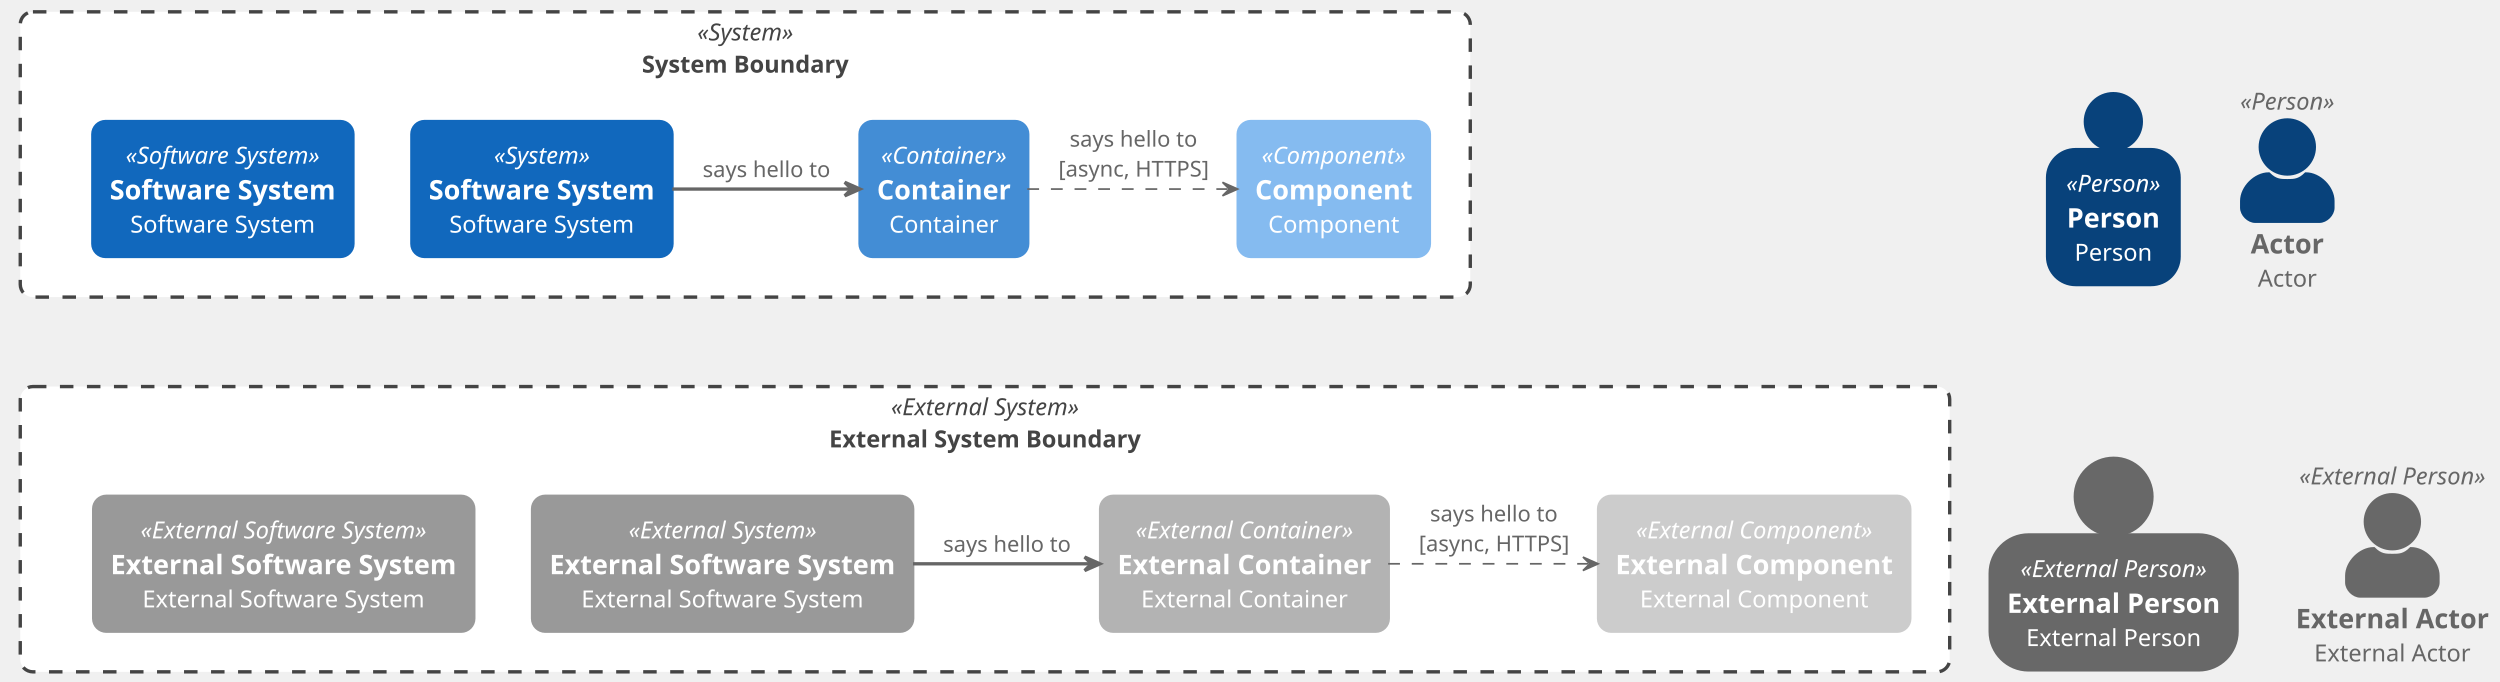
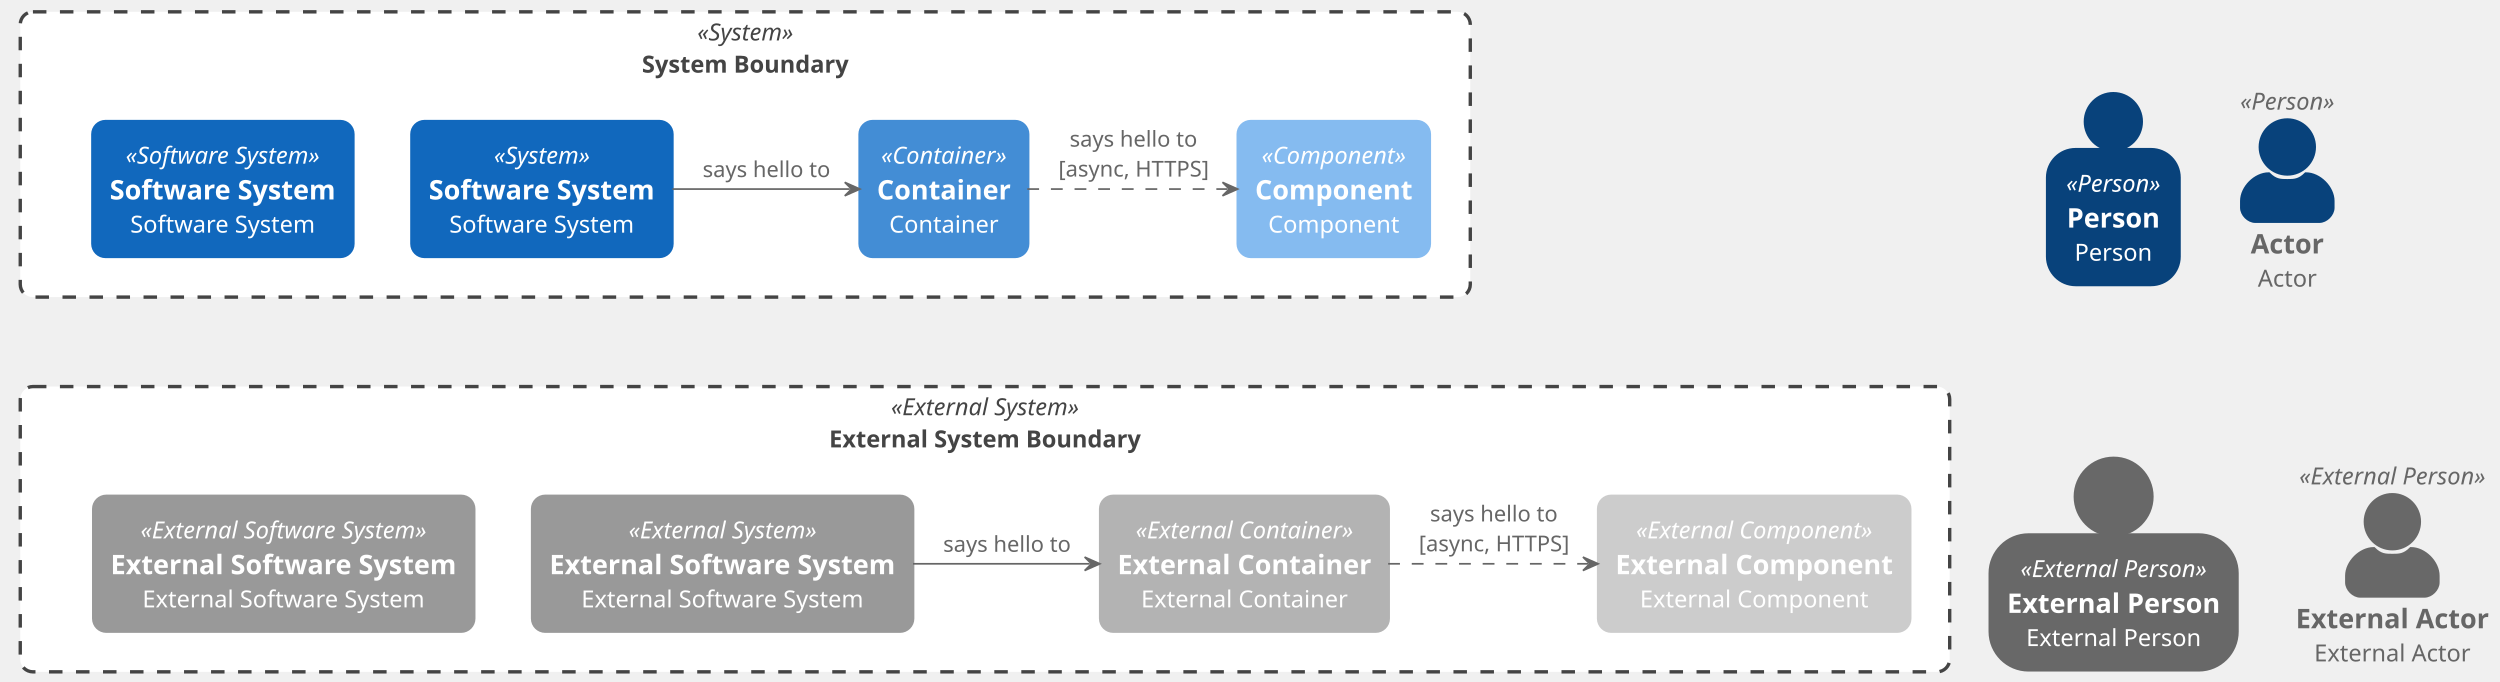
<svg xmlns="http://www.w3.org/2000/svg" contentStyleType="text/css" data-diagram-type="DESCRIPTION" height="404px" preserveAspectRatio="none" style="width:1481px;height:404px;background:#FFFFFF;" version="1.1" viewBox="0 0 1481 404" width="1481px" zoomAndPan="magnify">
  <defs />
  <g>
    <g class="cluster" data-entity="System Boundary" data-source-line="64" data-uid="ent0004" id="cluster_System Boundary">
      <rect fill="#FFFFFF" height="169" rx="7.5" ry="7.5" style="stroke:#444444;stroke-width:2;stroke-dasharray:8.0,8.0;" width="859" x="12" y="7" />
      <text fill="#444444" font-family="sans-serif" font-size="14" font-style="italic" lengthAdjust="spacing" textLength="56.896" x="413.052" y="23.966">«System»</text>
      <text fill="#444444" font-family="sans-serif" font-size="14" font-weight="bold" lengthAdjust="spacing" textLength="122.486" x="380.257" y="43.034">System Boundary</text>
    </g>
    <g class="cluster" data-entity="External System Boundary" data-source-line="97" data-uid="ent0011" id="cluster_External System Boundary">
      <rect fill="#FFFFFF" height="169" rx="7.5" ry="7.5" style="stroke:#444444;stroke-width:2;stroke-dasharray:8.0,8.0;" width="1143" x="12" y="229" />
      <text fill="#444444" font-family="sans-serif" font-size="14" font-style="italic" lengthAdjust="spacing" textLength="111.37" x="527.815" y="245.966">«External System»</text>
      <text fill="#444444" font-family="sans-serif" font-size="14" font-weight="bold" lengthAdjust="spacing" textLength="184.687" x="491.156" y="265.034">External System Boundary</text>
    </g>
    <g class="entity" data-entity="SoftwareSystem" data-source-line="66" data-uid="ent0005" id="entity_SoftwareSystem">
      <rect fill="#1168BD" height="79.928" rx="7.5" ry="7.5" style="stroke:#1168BD;stroke-width:2;" width="154.08" x="244" y="72" />
      <text fill="#FFFFFF" font-family="sans-serif" font-size="14" font-style="italic" lengthAdjust="spacing" textLength="56.896" x="292.592" y="96.966">«System»</text>
      <text fill="#FFFFFF" font-family="sans-serif" font-size="16" font-weight="bold" lengthAdjust="spacing" textLength="134.08" x="254" y="118.172">Software System</text>
      <text fill="#FFFFFF" font-family="sans-serif" font-size="14" lengthAdjust="spacing" textLength="109.774" x="266.153" y="137.826">Software System</text>
    </g>
    <g class="entity" data-entity="SoftwareSystem2" data-source-line="72" data-uid="ent0006" id="entity_SoftwareSystem2">
      <rect fill="#1168BD" height="79.928" rx="7.5" ry="7.5" style="stroke:#1168BD;stroke-width:2;" width="154.08" x="55" y="72" />
      <text fill="#FFFFFF" font-family="sans-serif" font-size="14" font-style="italic" lengthAdjust="spacing" textLength="115.22" x="74.43" y="96.966">«Software System»</text>
      <text fill="#FFFFFF" font-family="sans-serif" font-size="16" font-weight="bold" lengthAdjust="spacing" textLength="134.08" x="65" y="118.172">Software System</text>
      <text fill="#FFFFFF" font-family="sans-serif" font-size="14" lengthAdjust="spacing" textLength="109.774" x="77.153" y="137.826">Software System</text>
    </g>
    <g class="entity" data-entity="Container" data-source-line="77" data-uid="ent0007" id="entity_Container">
      <rect fill="#438DD5" height="79.928" rx="7.5" ry="7.5" style="stroke:#438DD5;stroke-width:2;" width="99.328" x="509.5" y="72" />
      <text fill="#FFFFFF" font-family="sans-serif" font-size="14" font-style="italic" lengthAdjust="spacing" textLength="74.438" x="521.945" y="96.966">«Container»</text>
      <text fill="#FFFFFF" font-family="sans-serif" font-size="16" font-weight="bold" lengthAdjust="spacing" textLength="79.328" x="519.5" y="118.172">Container</text>
      <text fill="#FFFFFF" font-family="sans-serif" font-size="14" lengthAdjust="spacing" textLength="64.82" x="526.754" y="137.826">Container</text>
    </g>
    <g class="entity" data-entity="Component" data-source-line="82" data-uid="ent0008" id="entity_Component">
      <rect fill="#85BBF0" height="79.928" rx="7.5" ry="7.5" style="stroke:#85BBF0;stroke-width:2;" width="113.264" x="733.5" y="72" />
      <text fill="#FFFFFF" font-family="sans-serif" font-size="14" font-style="italic" lengthAdjust="spacing" textLength="85.54" x="747.362" y="96.966">«Component»</text>
      <text fill="#FFFFFF" font-family="sans-serif" font-size="16" font-weight="bold" lengthAdjust="spacing" textLength="93.264" x="743.5" y="118.172">Component</text>
      <text fill="#FFFFFF" font-family="sans-serif" font-size="14" lengthAdjust="spacing" textLength="77.742" x="751.261" y="137.826">Component</text>
    </g>
    <g class="entity" data-entity="ExternalSoftwareSystem" data-source-line="99" data-uid="ent0012" id="entity_ExternalSoftwareSystem">
      <rect fill="#999999" height="79.928" rx="7.5" ry="7.5" style="stroke:#999999;stroke-width:2;" width="225.168" x="315.5" y="294" />
      <text fill="#FFFFFF" font-family="sans-serif" font-size="14" font-style="italic" lengthAdjust="spacing" textLength="111.37" x="372.399" y="318.966">«External System»</text>
      <text fill="#FFFFFF" font-family="sans-serif" font-size="16" font-weight="bold" lengthAdjust="spacing" textLength="205.168" x="325.5" y="340.172">External Software System</text>
      <text fill="#FFFFFF" font-family="sans-serif" font-size="14" lengthAdjust="spacing" textLength="167.453" x="344.358" y="359.826">External Software System</text>
    </g>
    <g class="entity" data-entity="ExternalSoftwareSystem2" data-source-line="105" data-uid="ent0013" id="entity_ExternalSoftwareSystem2">
      <rect fill="#999999" height="79.928" rx="7.5" ry="7.5" style="stroke:#999999;stroke-width:2;" width="225.168" x="55.5" y="294" />
      <text fill="#FFFFFF" font-family="sans-serif" font-size="14" font-style="italic" lengthAdjust="spacing" textLength="169.693" x="83.237" y="318.966">«External Software System»</text>
      <text fill="#FFFFFF" font-family="sans-serif" font-size="16" font-weight="bold" lengthAdjust="spacing" textLength="205.168" x="65.5" y="340.172">External Software System</text>
      <text fill="#FFFFFF" font-family="sans-serif" font-size="14" lengthAdjust="spacing" textLength="167.453" x="84.358" y="359.826">External Software System</text>
    </g>
    <g class="entity" data-entity="ExternalContainer" data-source-line="110" data-uid="ent0014" id="entity_ExternalContainer">
      <rect fill="#B3B3B3" height="79.928" rx="7.5" ry="7.5" style="stroke:#B3B3B3;stroke-width:2;" width="170.416" x="652" y="294" />
      <text fill="#FFFFFF" font-family="sans-serif" font-size="14" font-style="italic" lengthAdjust="spacing" textLength="128.911" x="672.752" y="318.966">«External Container»</text>
      <text fill="#FFFFFF" font-family="sans-serif" font-size="16" font-weight="bold" lengthAdjust="spacing" textLength="150.416" x="662" y="340.172">External Container</text>
      <text fill="#FFFFFF" font-family="sans-serif" font-size="14" lengthAdjust="spacing" textLength="122.499" x="675.958" y="359.826">External Container</text>
    </g>
    <g class="entity" data-entity="ExternalComponent" data-source-line="115" data-uid="ent0015" id="entity_ExternalComponent">
      <rect fill="#CCCCCC" height="79.928" rx="7.5" ry="7.5" style="stroke:#CCCCCC;stroke-width:2;" width="184.352" x="947" y="294" />
      <text fill="#FFFFFF" font-family="sans-serif" font-size="14" font-style="italic" lengthAdjust="spacing" textLength="140.013" x="969.169" y="318.966">«External Component»</text>
      <text fill="#FFFFFF" font-family="sans-serif" font-size="16" font-weight="bold" lengthAdjust="spacing" textLength="164.352" x="957" y="340.172">External Component</text>
      <text fill="#FFFFFF" font-family="sans-serif" font-size="14" lengthAdjust="spacing" textLength="135.422" x="971.465" y="359.826">External Component</text>
    </g>
    <g class="entity" data-entity="Person" data-source-line="55" data-uid="ent0002" id="entity_Person">
      <ellipse cx="1251.944" cy="72.069" fill="#08427B" rx="16.569" ry="16.569" style="stroke:#08427B;stroke-width:2;" />
      <rect fill="#08427B" height="79.928" rx="16.569" ry="16.569" style="stroke:#08427B;stroke-width:2;" width="77.888" x="1213" y="88.638" />
      <text fill="#FFFFFF" font-family="sans-serif" font-size="14" font-style="italic" lengthAdjust="spacing" textLength="55.888" x="1224" y="113.605">«Person»</text>
      <text fill="#FFFFFF" font-family="sans-serif" font-size="16" font-weight="bold" lengthAdjust="spacing" textLength="55.136" x="1224.376" y="134.81">Person</text>
      <text fill="#FFFFFF" font-family="sans-serif" font-size="14" lengthAdjust="spacing" textLength="45.976" x="1228.956" y="154.464">Person</text>
    </g>
    <g class="entity" data-entity="Actor" data-source-line="60" data-uid="ent0003" id="entity_Actor">
      <ellipse cx="1355" cy="87.068" fill="#08427B" rx="16" ry="16" style="stroke:#08427B;stroke-width:2;" />
      <path d="M1355,107.068 C1359,107.068 1362,107.068 1366,103.068 C1374,103.068 1382,111.068 1382,119.068 L1382,123.068 C1382,127.068 1378,131.068 1374,131.068 L1336,131.068 C1332,131.068 1328,127.068 1328,123.068 L1328,119.068 C1328,111.068 1336,103.068 1344,103.068 C1348,107.068 1351,107.068 1355,107.068" fill="#08427B" style="stroke:#08427B;stroke-width:2;" />
      <text fill="#666666" font-family="sans-serif" font-size="16" font-weight="bold" lengthAdjust="spacing" textLength="43.376" x="1333.312" y="150.172">Actor</text>
      <text fill="#666666" font-family="sans-serif" font-size="14" lengthAdjust="spacing" textLength="34.972" x="1337.514" y="169.826">Actor</text>
      <text fill="#666666" font-family="sans-serif" font-size="14" font-style="italic" lengthAdjust="spacing" textLength="55.888" x="1327.056" y="64.966">«Person»</text>
    </g>
    <g class="entity" data-entity="ExternalPerson" data-source-line="88" data-uid="ent0009" id="entity_ExternalPerson">
      <ellipse cx="1252.112" cy="294.203" fill="#686868" rx="22.703" ry="22.703" style="stroke:#686868;stroke-width:2;" />
      <rect fill="#686868" height="79.928" rx="22.703" ry="22.703" style="stroke:#686868;stroke-width:2;" width="146.224" x="1179" y="316.906" />
      <text fill="#FFFFFF" font-family="sans-serif" font-size="14" font-style="italic" lengthAdjust="spacing" textLength="110.362" x="1196.931" y="341.871">«External Person»</text>
      <text fill="#FFFFFF" font-family="sans-serif" font-size="16" font-weight="bold" lengthAdjust="spacing" textLength="126.224" x="1189" y="363.077">External Person</text>
      <text fill="#FFFFFF" font-family="sans-serif" font-size="14" lengthAdjust="spacing" textLength="103.656" x="1200.284" y="382.731">External Person</text>
    </g>
    <g class="entity" data-entity="ExternalActor" data-source-line="93" data-uid="ent0010" id="entity_ExternalActor">
      <ellipse cx="1417.232" cy="309.068" fill="#686868" rx="16" ry="16" style="stroke:#686868;stroke-width:2;" />
      <path d="M1417.232,329.068 C1421.232,329.068 1424.232,329.068 1428.232,325.068 C1436.232,325.068 1444.232,333.068 1444.232,341.068 L1444.232,345.068 C1444.232,349.068 1440.232,353.068 1436.232,353.068 L1398.232,353.068 C1394.232,353.068 1390.232,349.068 1390.232,345.068 L1390.232,341.068 C1390.232,333.068 1398.232,325.068 1406.232,325.068 C1410.232,329.068 1413.232,329.068 1417.232,329.068" fill="#686868" style="stroke:#686868;stroke-width:2;" />
      <text fill="#666666" font-family="sans-serif" font-size="16" font-weight="bold" lengthAdjust="spacing" textLength="114.464" x="1360" y="372.172">External Actor</text>
      <text fill="#666666" font-family="sans-serif" font-size="14" lengthAdjust="spacing" textLength="92.652" x="1370.906" y="391.826">External Actor</text>
      <text fill="#666666" font-family="sans-serif" font-size="14" font-style="italic" lengthAdjust="spacing" textLength="110.362" x="1362.051" y="286.966">«External Person»</text>
    </g>
    <g class="link" data-entity-1="SoftwareSystem" data-entity-2="Container" data-source-line="121" data-uid="lnk16" id="link_SoftwareSystem_Container">
-       <path d="M398.27,112 C434.78,112 471.3,112 503.43,112" fill="none" id="SoftwareSystem-to-Container" style="stroke:#666666;stroke-width:2;" />
-       <polygon fill="#666666" points="509.43,112,500.43,108,504.43,112,500.43,116,509.43,112" style="stroke:#666666;stroke-width:2;" />
+       <path d="M398.27,112 C434.78,112 471.3,112 503.43,112" fill="none" id="SoftwareSystem-to-Container" style="stroke:#666666;stroke-width:1;" />
+       <polygon fill="#666666" points="509.43,112,500.43,108,504.43,112,500.43,116,509.43,112" style="stroke:#666666;stroke-width:1;" />
      <text fill="#666666" font-family="sans-serif" font-size="13" lengthAdjust="spacing" textLength="75.634" x="416.25" y="104.897">says hello to</text>
    </g>
    <g class="link" data-entity-1="Container" data-entity-2="Component" data-source-line="122" data-uid="lnk17" id="link_Container_Component">
      <path d="M608.56,112 C645.14,112 689.01,112 727.21,112" fill="none" id="Container-to-Component" style="stroke:#666666;stroke-width:1;stroke-dasharray:7.0,7.0;" />
      <polygon fill="#666666" points="733.21,112,724.21,108,728.21,112,724.21,116,733.21,112" style="stroke:#666666;stroke-width:1;" />
      <text fill="#666666" font-family="sans-serif" font-size="13" lengthAdjust="spacing" textLength="75.634" x="633.649" y="86.897">says hello to</text>
      <text fill="#666666" font-family="sans-serif" font-size="13" lengthAdjust="spacing" textLength="88.933" x="627" y="104.603">[async, HTTPS]</text>
    </g>
    <g class="link" data-entity-1="ExternalSoftwareSystem" data-entity-2="ExternalContainer" data-source-line="126" data-uid="lnk19" id="link_ExternalSoftwareSystem_ExternalContainer">
-       <path d="M540.87,334 C577.42,334 611.33,334 645.54,334" fill="none" id="ExternalSoftwareSystem-to-ExternalContainer" style="stroke:#666666;stroke-width:2;" />
-       <polygon fill="#666666" points="651.54,334,642.54,330,646.54,334,642.54,338,651.54,334" style="stroke:#666666;stroke-width:2;" />
+       <path d="M540.87,334 C577.42,334 611.33,334 645.54,334" fill="none" id="ExternalSoftwareSystem-to-ExternalContainer" style="stroke:#666666;stroke-width:1;" />
+       <polygon fill="#666666" points="651.54,334,642.54,330,646.54,334,642.54,338,651.54,334" style="stroke:#666666;stroke-width:1;" />
      <text fill="#666666" font-family="sans-serif" font-size="13" lengthAdjust="spacing" textLength="75.634" x="558.75" y="326.897">says hello to</text>
    </g>
    <g class="link" data-entity-1="ExternalContainer" data-entity-2="ExternalComponent" data-source-line="127" data-uid="lnk20" id="link_ExternalContainer_ExternalComponent">
      <path d="M822.33,334 C861.14,334 901.14,334 940.74,334" fill="none" id="ExternalContainer-to-ExternalComponent" style="stroke:#666666;stroke-width:1;stroke-dasharray:7.0,7.0;" />
      <polygon fill="#666666" points="946.74,334,937.74,330,941.74,334,937.74,338,946.74,334" style="stroke:#666666;stroke-width:1;" />
      <text fill="#666666" font-family="sans-serif" font-size="13" lengthAdjust="spacing" textLength="75.634" x="847.149" y="308.897">says hello to</text>
      <text fill="#666666" font-family="sans-serif" font-size="13" lengthAdjust="spacing" textLength="88.933" x="840.5" y="326.603">[async, HTTPS]</text>
    </g>
  </g>
</svg>
